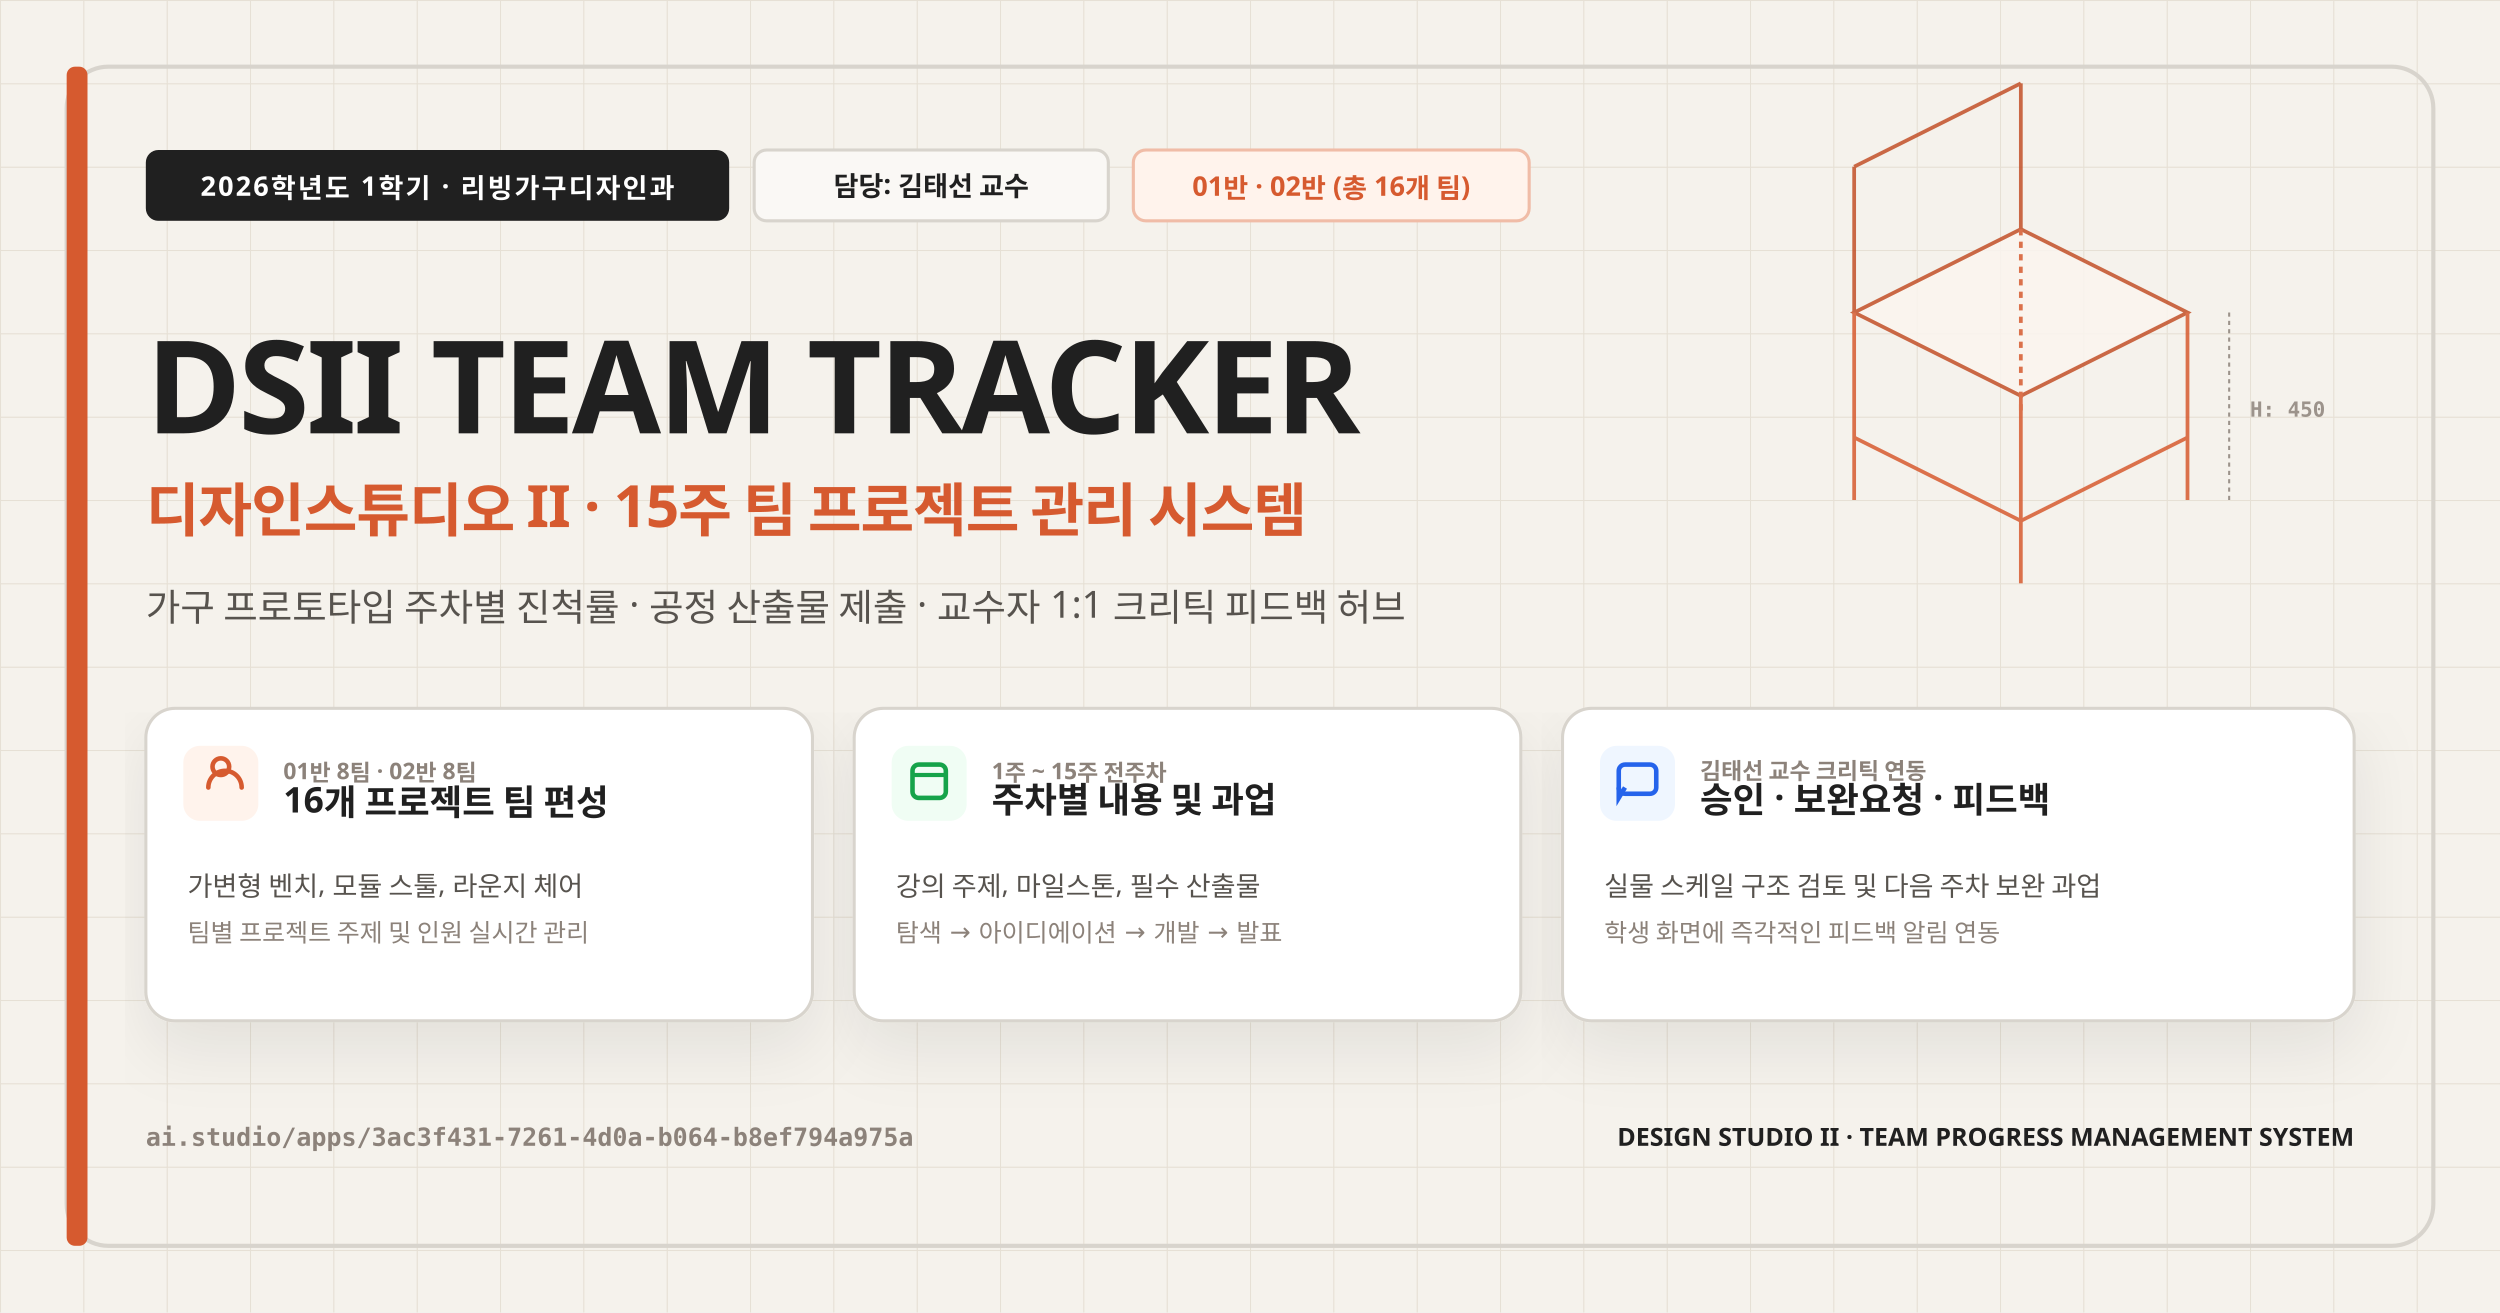
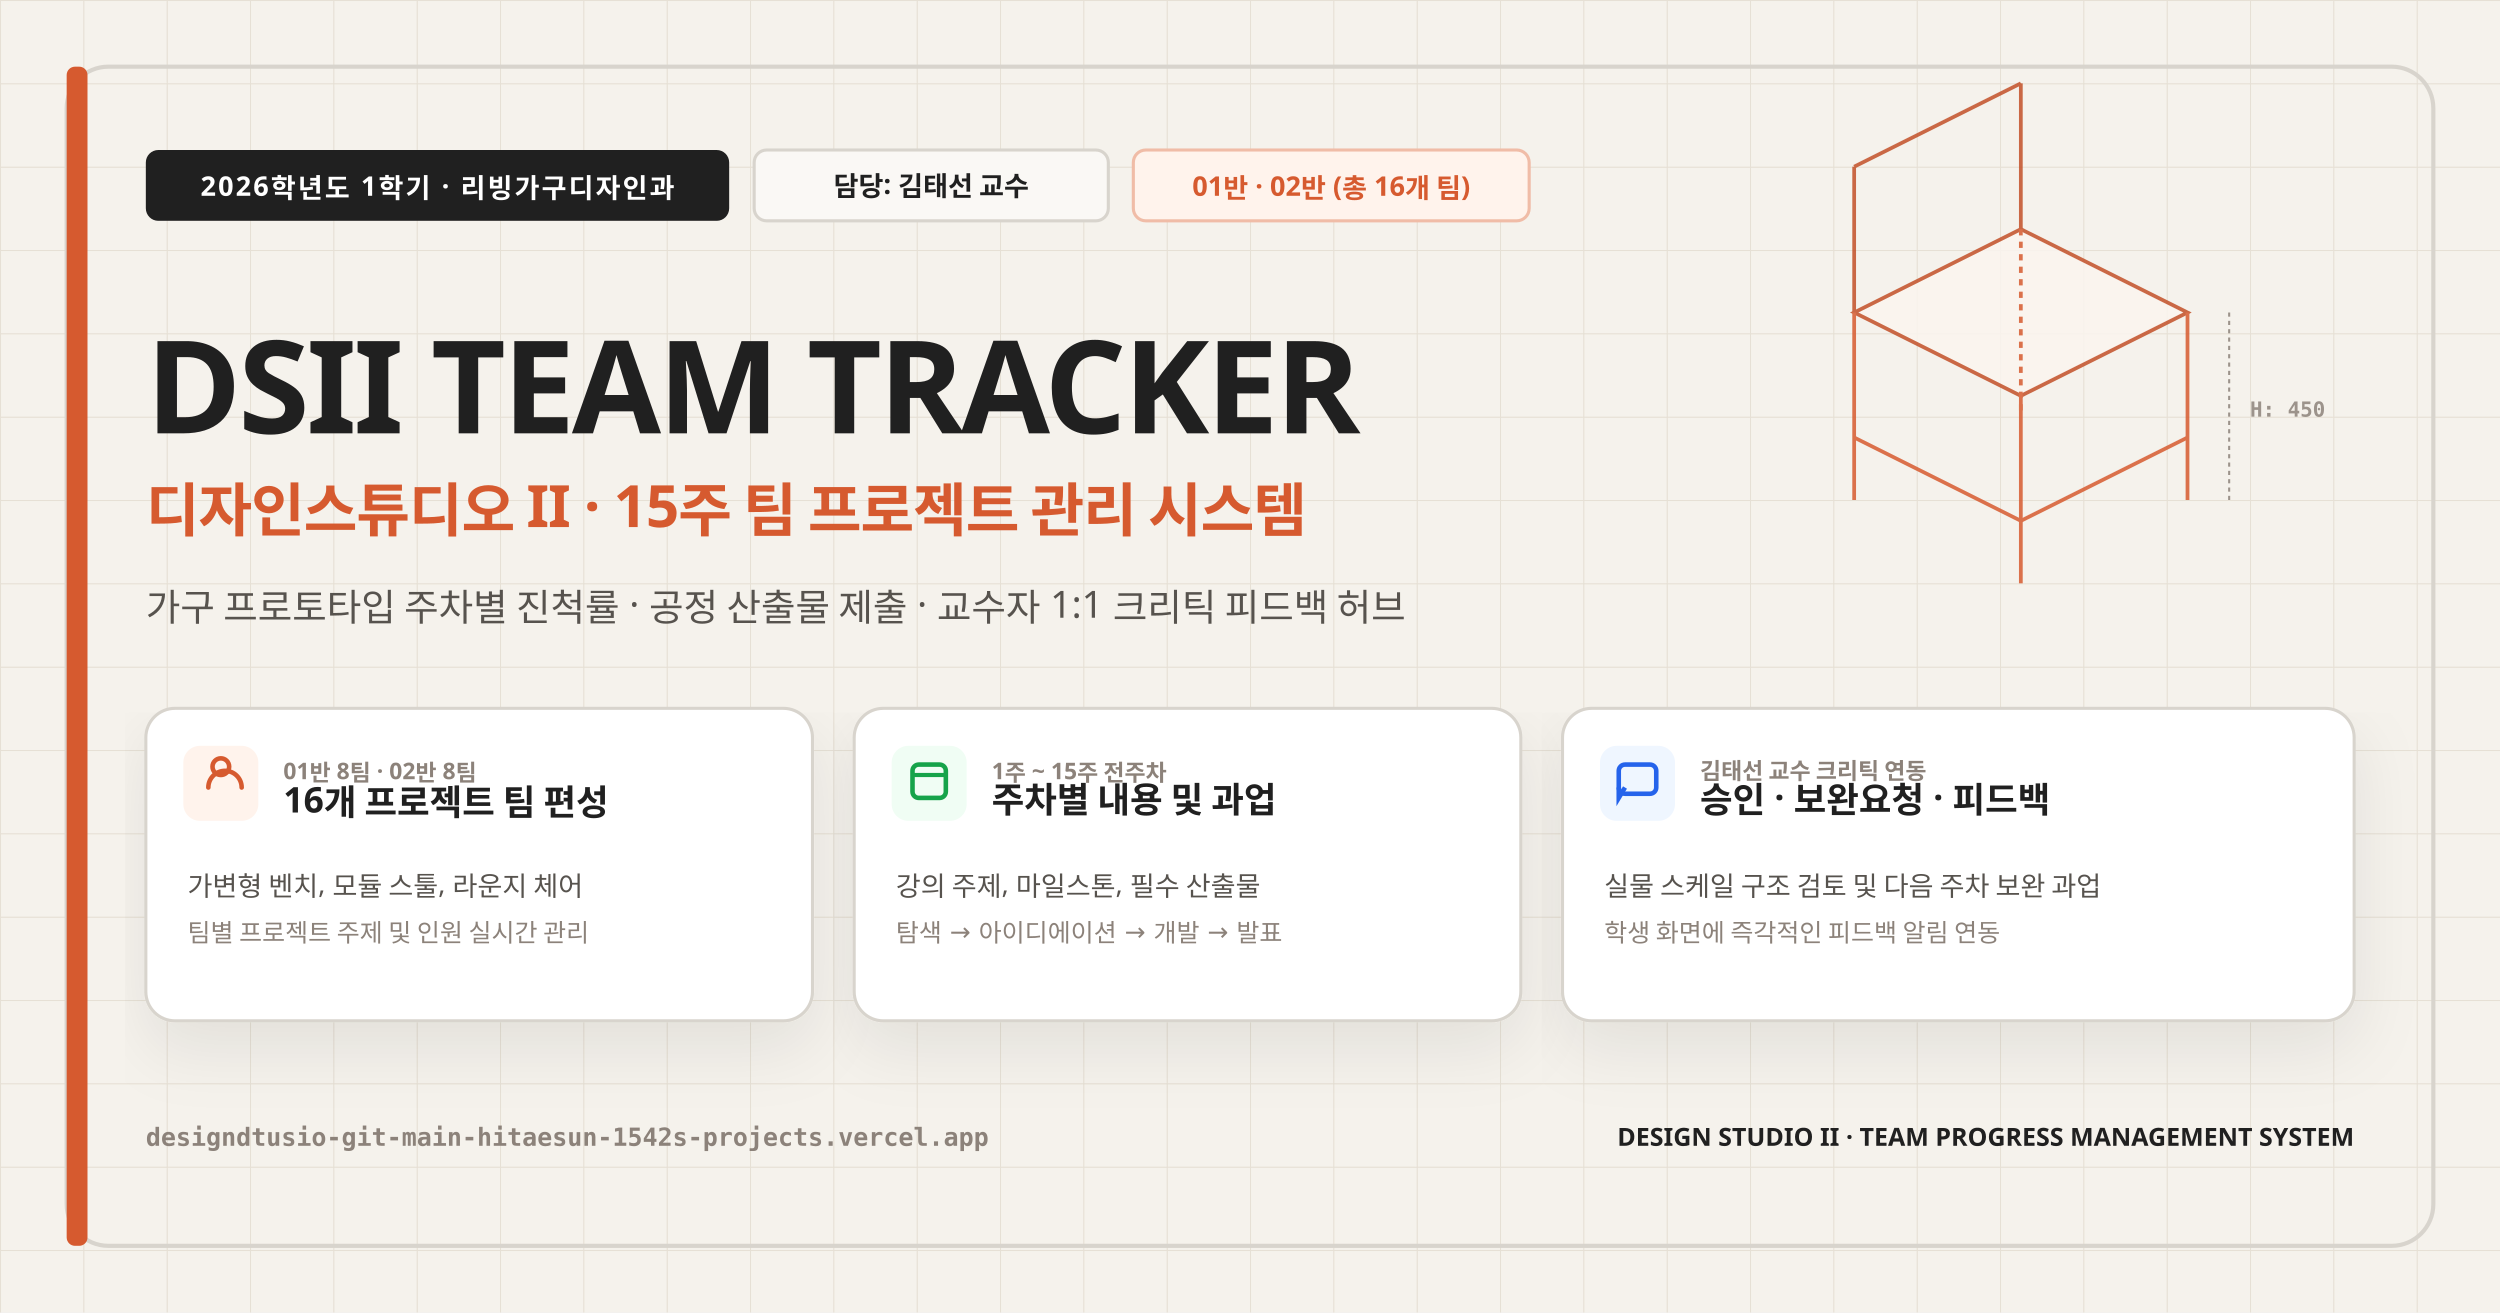
<svg xmlns="http://www.w3.org/2000/svg" width="1200" height="630" viewBox="0 0 1200 630" fill="none">
  <rect width="1200" height="630" fill="#F5F2EC" />
  <defs>
    <pattern id="grid" width="40" height="40" patternUnits="userSpaceOnUse">
      <path d="M 40 0 L 0 0 0 40" fill="none" stroke="#E6E0D5" stroke-width="1" />
    </pattern>
    <linearGradient id="terracottaGrad" x1="0%" y1="0%" x2="100%" y2="100%">
      <stop offset="0%" stop-color="#D65A2F" />
      <stop offset="100%" stop-color="#B84821" />
    </linearGradient>
    <linearGradient id="cardGrad" x1="0%" y1="0%" x2="0%" y2="100%">
      <stop offset="0%" stop-color="#FFFFFF" />
      <stop offset="100%" stop-color="#FAF8F5" />
    </linearGradient>
    <filter id="cardShadow" x="-10" y="-10" width="1220" height="650" filterUnits="userSpaceOnUse">
      <feDropShadow dx="0" dy="12" stdDeviation="16" flood-color="#202020" flood-opacity="0.08" />
    </filter>
  </defs>
  <rect width="1200" height="630" fill="url(#grid)" />
  <rect x="32" y="32" width="1136" height="566" rx="20" fill="none" stroke="#D8D4CD" stroke-width="2" />
  <rect x="32" y="32" width="10" height="566" rx="4" fill="#D65A2F" />
  <g transform="translate(70, 72)">
    <rect x="0" y="0" width="280" height="34" rx="6" fill="#202020" />
    <text x="140" y="22" fill="#FFFFFF" font-family="'Pretendard', sans-serif, system-ui" font-size="13" font-weight="700" text-anchor="middle" letter-spacing="1">
      2026학년도 1학기 · 리빙가구디자인과
    </text>
    <rect x="292" y="0" width="170" height="34" rx="6" fill="#FAF8F5" stroke="#D8D4CD" stroke-width="1.5" />
    <text x="377" y="22" fill="#202020" font-family="'Pretendard', sans-serif, system-ui" font-size="13" font-weight="700" text-anchor="middle">
      담당: 김태선 교수
    </text>
    <rect x="474" y="0" width="190" height="34" rx="6" fill="#FFF3EC" stroke="#F0BCA7" stroke-width="1.5" />
    <text x="569" y="22" fill="#D65A2F" font-family="'Pretendard', sans-serif, system-ui" font-size="13" font-weight="800" text-anchor="middle">
      01반 · 02반 (총 16개 팀)
    </text>
  </g>
  <g transform="translate(70, 150)">
    <text x="0" y="58" fill="#202020" font-family="'Pretendard', sans-serif, system-ui" font-size="62" font-weight="900" letter-spacing="-1.5">
      DSII TEAM TRACKER
    </text>
    <text x="0" y="105" fill="#D65A2F" font-family="'Pretendard', sans-serif, system-ui" font-size="28" font-weight="800" letter-spacing="-0.5">
      디자인스튜디오 II · 15주 팀 프로젝트 관리 시스템
    </text>
    <text x="0" y="148" fill="#57534E" font-family="'Pretendard', sans-serif, system-ui" font-size="18" font-weight="500" line-height="28">
      가구 프로토타입 주차별 진척률 · 공정 산출물 제출 · 교수자 1:1 크리틱 피드백 허브
    </text>
  </g>
  <g transform="translate(70, 340)">
    <g transform="translate(0, 0)">
      <rect width="320" height="150" rx="14" fill="#FFFFFF" stroke="#D8D4CD" stroke-width="1.5" filter="url(#cardShadow)" />
      <rect x="18" y="18" width="36" height="36" rx="8" fill="#FFF3EC" />
      <path d="M30 38C30 33.582 33.582 30 38 30C42.418 30 46 33.582 46 38" stroke="#D65A2F" stroke-width="2.2" stroke-linecap="round" />
      <circle cx="36" cy="28" r="4" stroke="#D65A2F" stroke-width="2.2" />
      <text x="66" y="34" fill="#8C827A" font-family="'Pretendard', sans-serif" font-size="11" font-weight="700">01반 8팀 · 02반 8팀</text>
      <text x="66" y="50" fill="#202020" font-family="'Pretendard', sans-serif" font-size="17" font-weight="800">16개 프로젝트 팀 편성</text>
      <text x="20" y="90" fill="#57534E" font-family="'Pretendard', sans-serif" font-size="13" font-weight="500">
        가변형 벤치, 모듈 스툴, 라운지 체어
      </text>
      <text x="20" y="112" fill="#8C827A" font-family="'Pretendard', sans-serif" font-size="12" font-weight="500">
        팀별 프로젝트 주제 및 인원 실시간 관리
      </text>
    </g>
    <g transform="translate(340, 0)">
      <rect width="320" height="150" rx="14" fill="#FFFFFF" stroke="#D8D4CD" stroke-width="1.5" filter="url(#cardShadow)" />
      <rect x="18" y="18" width="36" height="36" rx="8" fill="#F0FDF4" />
      <rect x="28" y="27" width="16" height="16" rx="3" stroke="#16A34A" stroke-width="2.2" />
      <path d="M28 32H44" stroke="#16A34A" stroke-width="2" />
      <text x="66" y="34" fill="#8C827A" font-family="'Pretendard', sans-serif" font-size="11" font-weight="700">1주 ~ 15주 전주차</text>
      <text x="66" y="50" fill="#202020" font-family="'Pretendard', sans-serif" font-size="17" font-weight="800">주차별 내용 및 과업</text>
      <text x="20" y="90" fill="#57534E" font-family="'Pretendard', sans-serif" font-size="13" font-weight="500">
        강의 주제, 마일스톤, 필수 산출물
      </text>
      <text x="20" y="112" fill="#8C827A" font-family="'Pretendard', sans-serif" font-size="12" font-weight="500">
        탐색 → 아이디에이션 → 개발 → 발표
      </text>
    </g>
    <g transform="translate(680, 0)">
      <rect width="380" height="150" rx="14" fill="#FFFFFF" stroke="#D8D4CD" stroke-width="1.5" filter="url(#cardShadow)" />
      <rect x="18" y="18" width="36" height="36" rx="8" fill="#EFF6FF" />
      <rect x="27" y="27" width="18" height="14" rx="3" stroke="#2563EB" stroke-width="2.2" />
      <path d="M30 38L27 43V38" stroke="#2563EB" stroke-width="2.2" />
      <text x="66" y="34" fill="#8C827A" font-family="'Pretendard', sans-serif" font-size="11" font-weight="700">김태선 교수 크리틱 연동</text>
      <text x="66" y="50" fill="#202020" font-family="'Pretendard', sans-serif" font-size="17" font-weight="800">승인 · 보완요청 · 피드백</text>
      <text x="20" y="90" fill="#57534E" font-family="'Pretendard', sans-serif" font-size="13" font-weight="500">
        실물 스케일 구조 검토 및 다음 주차 보완 과업
      </text>
      <text x="20" y="112" fill="#8C827A" font-family="'Pretendard', sans-serif" font-size="12" font-weight="500">
        학생 화면에 즉각적인 피드백 알림 연동
      </text>
    </g>
  </g>
  <g transform="translate(70, 550)">
    <text x="0" y="0" fill="#8C827A" font-family="'Pretendard', monospace, sans-serif" font-size="12" font-weight="600">
-       ai.studio/apps/3ac3f431-7261-4d0a-b064-b8ef794a975a
+       designdtusio-git-main-hitaesun-1542s-projects.vercel.app
    </text>
    <text x="1060" y="0" fill="#202020" font-family="'Pretendard', sans-serif" font-size="12" font-weight="800" text-anchor="end">
      DESIGN STUDIO II · TEAM PROGRESS MANAGEMENT SYSTEM
    </text>
  </g>
  <g transform="translate(850, 70)" stroke="#D65A2F" stroke-width="1.8" fill="none" opacity="0.85">
    <polygon points="120,40 200,80 120,120 40,80" fill="#FAF5EE" stroke="#C25028" />
    <line x1="40" y1="80" x2="40" y2="10" stroke="#C25028" />
    <line x1="120" y1="40" x2="120" y2="-30" stroke="#C25028" />
    <line x1="40" y1="10" x2="120" y2="-30" stroke="#C25028" />
    <line x1="40" y1="80" x2="40" y2="170" />
    <line x1="120" y1="120" x2="120" y2="210" />
    <line x1="200" y1="80" x2="200" y2="170" />
    <line x1="120" y1="40" x2="120" y2="130" stroke-dasharray="3 3" />
    <line x1="40" y1="140" x2="120" y2="180" />
    <line x1="120" y1="180" x2="200" y2="140" />
    <line x1="220" y1="80" x2="220" y2="170" stroke="#8C827A" stroke-width="1" stroke-dasharray="2 2" />
    <text x="230" y="130" fill="#8C827A" font-family="monospace" font-size="10" font-weight="bold" stroke="none">H: 450</text>
  </g>
</svg>
